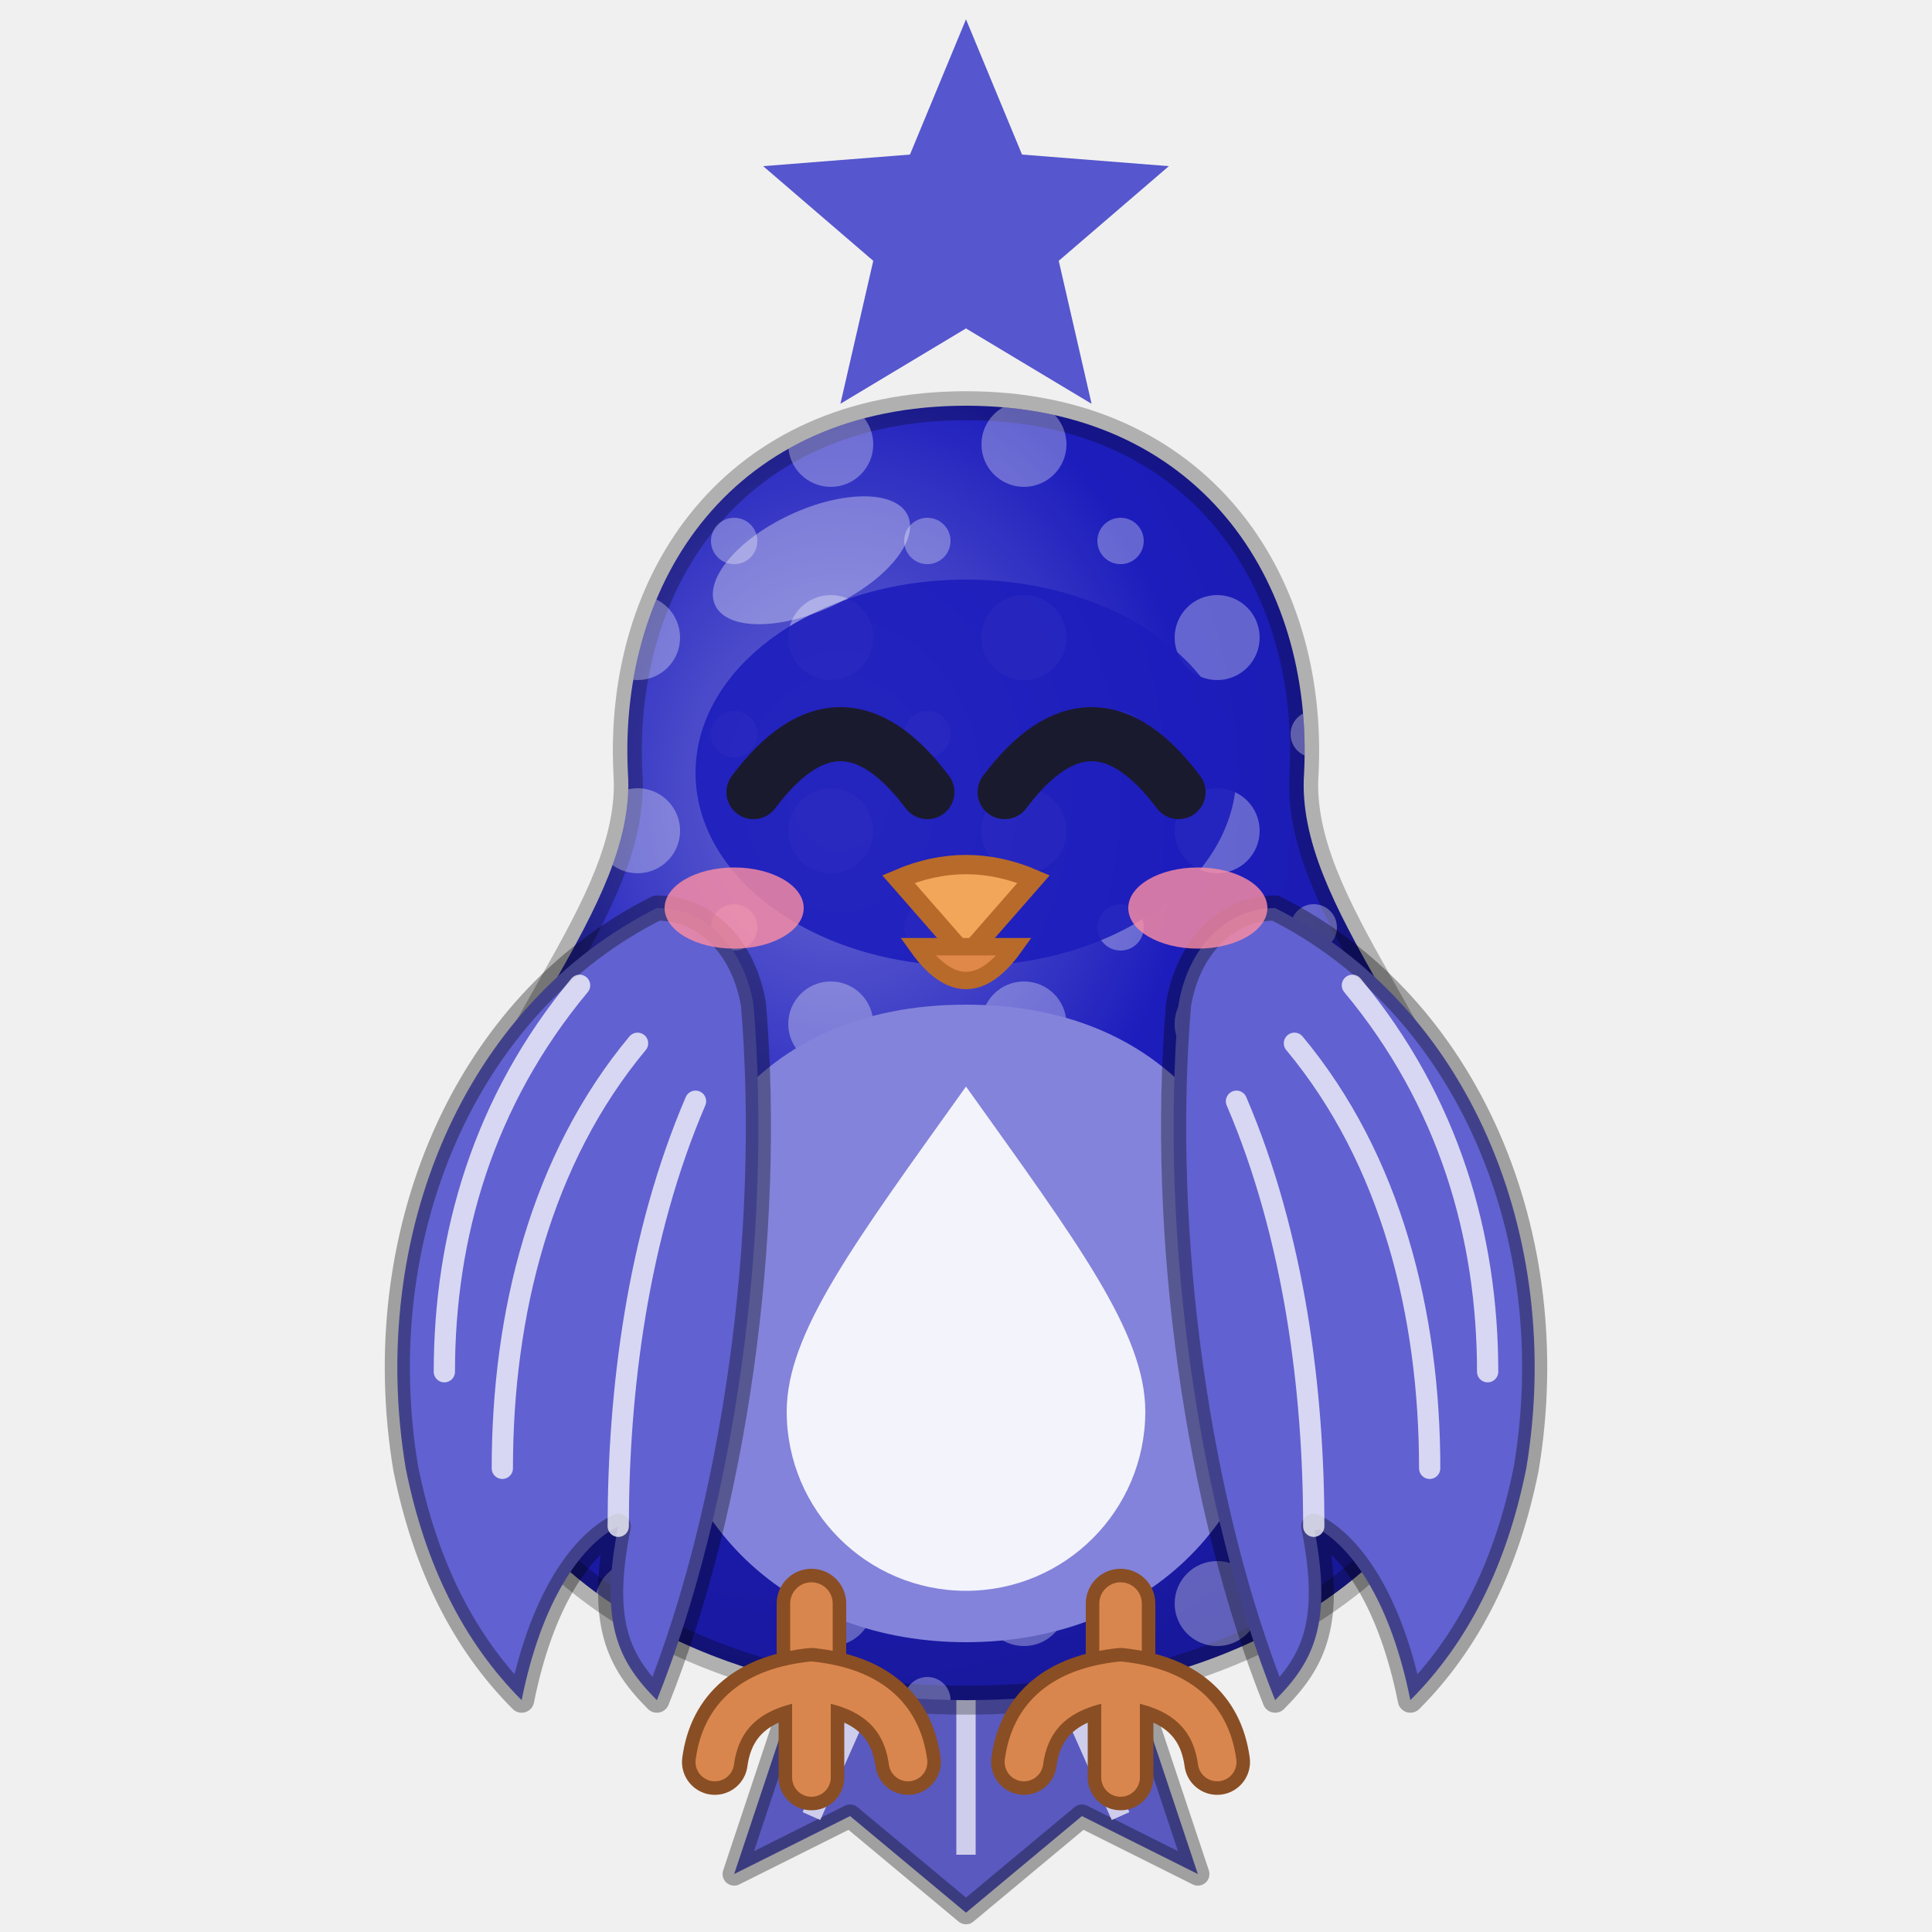
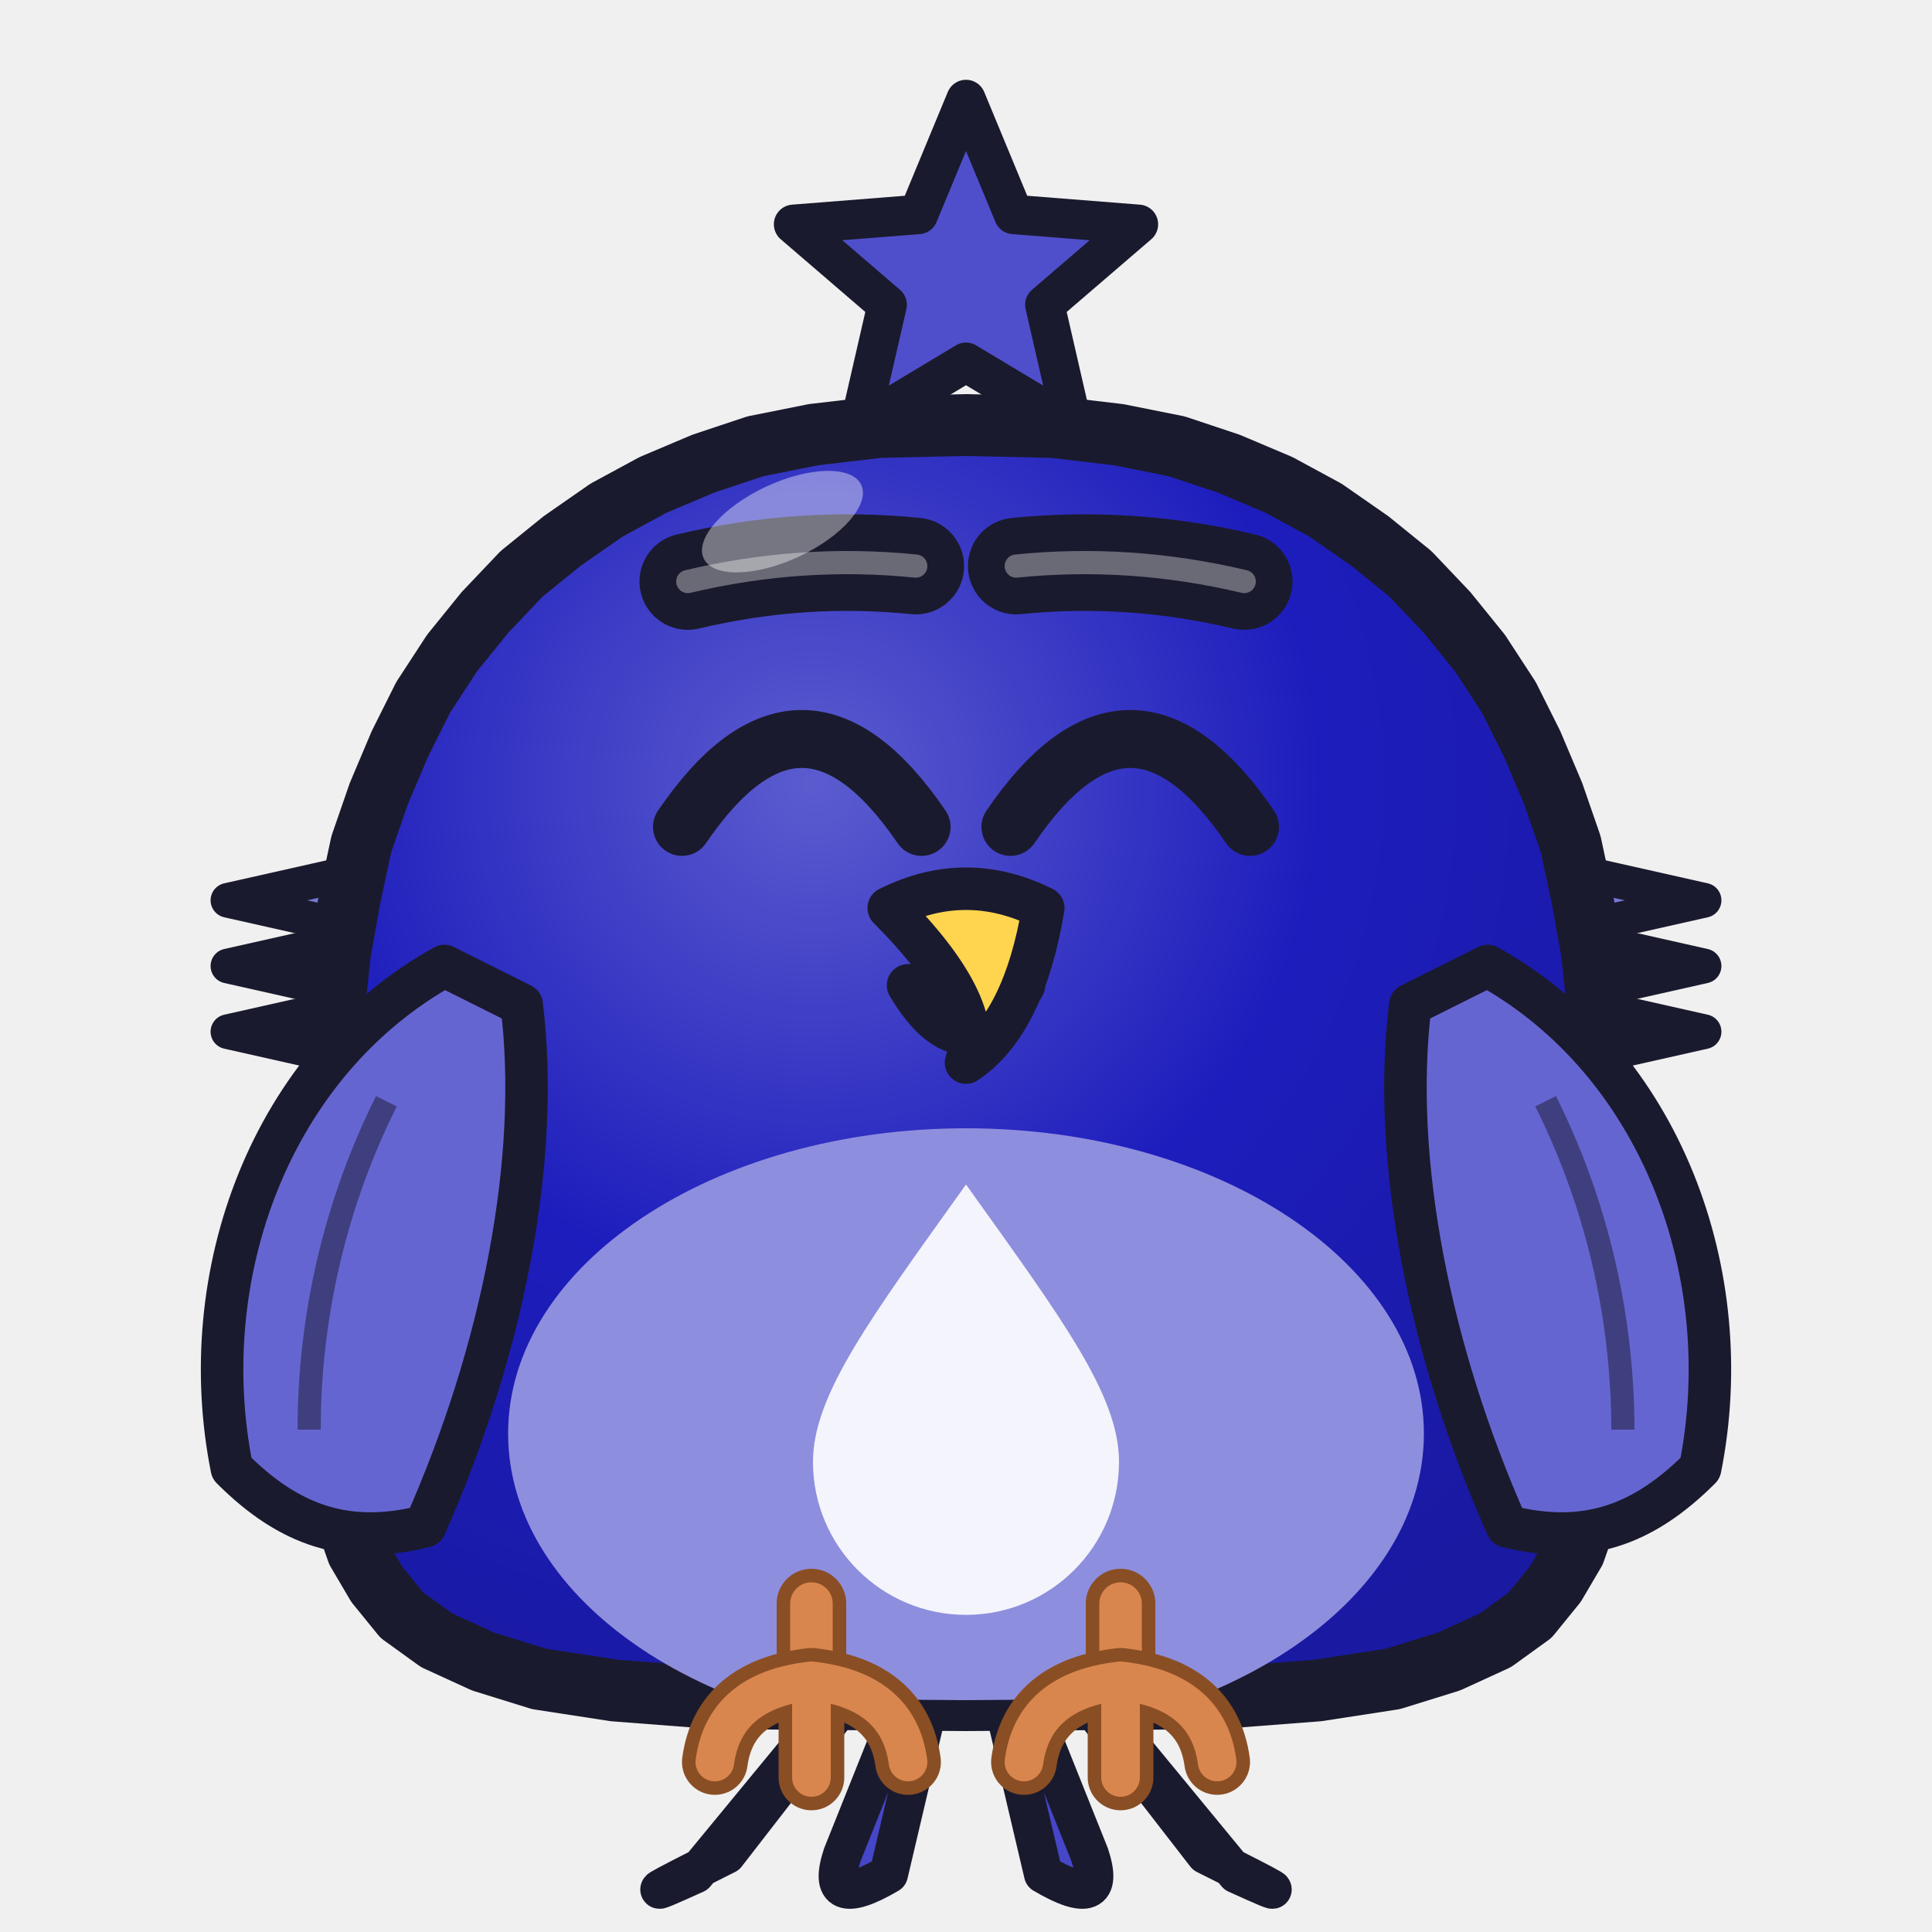
- <svg xmlns="http://www.w3.org/2000/svg" viewBox="0 0 100 100" data-color="indigo" data-expr="happy" data-frame="fold" data-ver="4">
+ <svg xmlns="http://www.w3.org/2000/svg" viewBox="0 0 100 100" data-color="indigo" data-expr="happy" data-frame="fold" data-ver="5" data-character="별밤">
  <defs>
-     <radialGradient id="bindigo" cx="38%" cy="30%" r="75%">
-       <stop offset="0" stop-color="#6C6CD4" />
-       <stop offset=".45" stop-color="#1D1DBD" />
-       <stop offset="1" stop-color="#18189B" />
+     <radialGradient id="gindigo" cx="38%" cy="28%" r="80%">
+       <stop offset="0" stop-color="#5C5CCF" />
+       <stop offset=".5" stop-color="#1D1DBD" />
+       <stop offset="1" stop-color="#1919A1" />
    </radialGradient>
-     <pattern id="ptindigo" width="10" height="10" patternUnits="userSpaceOnUse">
-       <g opacity=".32">
-         <circle cx="3" cy="3" r="2.2" fill="#FFFFFF" />
-         <circle cx="8" cy="8" r="1.2" fill="#FFFFFF" />
-       </g>
-     </pattern>
-     <clipPath id="cbindigo">
-       <path d="M50 21 C62 21 68 30 67.5 40 C67 47 75 54 77 64 C79 78 67 88 50 88 C33 88 21 78 23 64 C25 54 33 47 32.5 40 C32 30 38 21 50 21Z" />
+     <clipPath id="cindigo">
+       <path d="M50 22 54.5 22.1 57.9 22.5 60.9 23.1 63.6 24 66.2 25.1 68.6 26.4 70.9 28 73 29.7 74.9 31.7 76.6 33.8 78.1 36.1 79.3 38.5 80.4 41.1 81.3 43.7 81.9 46.5 82.4 49.3 82.7 52.1 82.9 55 83 57.9 83 60.7 83 63.5 83 66.3 83 68.9 83 71.5 82.9 73.9 82.6 76.2 82.2 78.3 81.5 80.3 80.5 82 79.2 83.6 77.4 84.9 75 86 72.1 86.9 68.2 87.5 63 87.9 50 88 37 87.9 31.8 87.5 27.9 86.9 25 86 22.6 84.9 20.8 83.6 19.5 82 18.5 80.3 17.8 78.3 17.4 76.2 17.1 73.9 17 71.5 17 68.9 17 66.3 17 63.5 17 60.7 17 57.9 17.1 55 17.3 52.1 17.6 49.3 18.1 46.5 18.7 43.7 19.6 41.1 20.7 38.5 21.9 36.1 23.4 33.8 25.1 31.7 27 29.7 29.1 28 31.4 26.4 33.8 25.1 36.4 24 39.1 23.1 42.1 22.5 45.5 22.1Z" />
    </clipPath>
  </defs>
-   <path d="M43 82 L38 97 L44 94 L50 99 L56 94 L62 97 L57 82Z" fill="#5959C0" stroke="#0005" stroke-width="1.2" stroke-linejoin="round" />
-   <path d="M50 86 V96 M46 85 L42 94 M54 85 L58 94" fill="none" stroke="#FFFFFF" stroke-width="1" opacity=".7" />
-   <g class="crest" transform="translate(0 -8)">
-     <polygon points="50.0,9.0 52.9,16.0 60.5,16.6 54.8,21.5 56.5,28.9 50.0,25.0 43.5,28.9 45.2,21.5 39.5,16.6 47.1,16.0" fill="#5656CE" />
+   <path d="M50 80 L36 97 Q31.6 99 37.6 96Z" fill="#4646C9" stroke="#1A1A2E" stroke-width="2" stroke-linejoin="round" />
+   <path d="M50 80 L64 97 Q68.4 99 62.4 96Z" fill="#4646C9" stroke="#1A1A2E" stroke-width="2" stroke-linejoin="round" />
+   <path d="M50 80 L46 97 Q42.6 99 43.6 96Z" fill="#4646C9" stroke="#1A1A2E" stroke-width="2" stroke-linejoin="round" />
+   <path d="M50 80 L54 97 Q57.4 99 56.4 96Z" fill="#4646C9" stroke="#1A1A2E" stroke-width="2" stroke-linejoin="round" />
+   <g transform="translate(50 23) scale(.85)">
+     <polygon points="0.0,-21.0 2.9,-14.0 10.5,-13.4 4.8,-8.5 6.5,-1.1 0.0,-5.0 -6.5,-1.1 -4.8,-8.5 -10.5,-13.4 -2.9,-14.0" fill="#4F4FCC" stroke="#1A1A2E" stroke-width="2.4" stroke-linejoin="round" />
  </g>
-   <path d="M50 21 C62 21 68 30 67.5 40 C67 47 75 54 77 64 C79 78 67 88 50 88 C33 88 21 78 23 64 C25 54 33 47 32.5 40 C32 30 38 21 50 21Z" fill="url(#bindigo)" stroke="#0004" stroke-width="1.5" />
-   <rect x="18" y="18" width="64" height="72" fill="url(#ptindigo)" clip-path="url(#cbindigo)" />
-   <ellipse cx="50" cy="40" rx="14" ry="10" fill="#1D1DBD" opacity=".9" />
-   <path d="M50 52 C61 52 66 60 66 69 C66 79 59 85 50 85 C41 85 34 79 34 69 C34 60 39 52 50 52Z" fill="#8383DB" />
-   <g transform="translate(50 69) scale(.58) translate(-50 -50)">
+   <path d="M19.8 44.8 L11.8 46.6 L19.8 48.4Z" fill="#7777D7" stroke="#1A1A2E" stroke-width="1.8" stroke-linejoin="round" />
+   <path d="M19.8 48.2 L11.8 50 L19.8 51.8Z" fill="#7777D7" stroke="#1A1A2E" stroke-width="1.8" stroke-linejoin="round" />
+   <path d="M19.8 51.6 L11.8 53.4 L19.8 55.2Z" fill="#7777D7" stroke="#1A1A2E" stroke-width="1.8" stroke-linejoin="round" />
+   <path d="M80.2 44.8 L88.2 46.6 L80.2 48.4Z" fill="#7777D7" stroke="#1A1A2E" stroke-width="1.8" stroke-linejoin="round" />
+   <path d="M80.2 48.2 L88.2 50 L80.2 51.8Z" fill="#7777D7" stroke="#1A1A2E" stroke-width="1.8" stroke-linejoin="round" />
+   <path d="M80.2 51.6 L88.2 53.4 L80.2 55.2Z" fill="#7777D7" stroke="#1A1A2E" stroke-width="1.8" stroke-linejoin="round" />
+   <path d="M50 22 54.5 22.1 57.9 22.5 60.9 23.1 63.6 24 66.2 25.1 68.6 26.4 70.9 28 73 29.7 74.9 31.7 76.6 33.8 78.1 36.1 79.3 38.5 80.4 41.1 81.3 43.7 81.9 46.5 82.4 49.3 82.7 52.1 82.9 55 83 57.9 83 60.7 83 63.5 83 66.3 83 68.9 83 71.5 82.9 73.9 82.6 76.2 82.2 78.3 81.5 80.3 80.5 82 79.2 83.6 77.4 84.9 75 86 72.1 86.9 68.2 87.5 63 87.9 50 88 37 87.9 31.8 87.5 27.9 86.9 25 86 22.6 84.9 20.8 83.6 19.5 82 18.5 80.3 17.8 78.3 17.4 76.2 17.1 73.9 17 71.5 17 68.9 17 66.3 17 63.5 17 60.7 17 57.9 17.1 55 17.3 52.1 17.6 49.3 18.1 46.5 18.7 43.7 19.6 41.1 20.7 38.5 21.9 36.1 23.4 33.8 25.1 31.7 27 29.7 29.1 28 31.4 26.4 33.8 25.1 36.4 24 39.1 23.1 42.1 22.5 45.5 22.1Z" fill="url(#gindigo)" stroke="#1A1A2E" stroke-width="3.2" stroke-linejoin="round" />
+   <g clip-path="url(#cindigo)">
+     <ellipse cx="50" cy="74.2" rx="23.7" ry="15.8" fill="#8E8EDE" />
+   </g>
+   <g transform="translate(50 72.2) scale(0.495) translate(-50 -50)">
    <path d="M50 28 C60 42 66 50 66 57 A16 16 0 0 1 34 57 C34 50 40 42 50 28z" fill="#FFFFFF" fill-opacity=".9" />
  </g>
  <g class="wing wing-l">
-     <path class="wing-shape" d="M34 47 C24 52 19 64 21 76 C22 81 24 85 27 88 C28 83 30 80 32 79 C31 84 32 86 34 88 C38 78 40 64 39 52 C38.5 49 36.5 47 34 47Z" fill="#6161D1" stroke="#0005" stroke-width="1.3" stroke-linejoin="round" />
-     <path d="M33 54 C28 60 26 68 26 76 M36 57 C33 64 32 72 32 79 M30 51 C25 57 23 64 23 71" fill="none" stroke="#FFFFFF" stroke-width="1.1" stroke-linecap="round" opacity=".75" />
+     <g transform="translate(-11 0)">
+       <path d="M34 50 C25 55 21 66 23 76 C26 79 29 80 33 79 C37 70 39 60 38 52Z" fill="#6565D2" stroke="#1A1A2E" stroke-width="2.2" stroke-linejoin="round" />
+       <path d="M31 57 C28 63 27 69 27 74" fill="none" stroke="#1A1A2E" stroke-width="1.2" opacity=".5" />
+     </g>
  </g>
  <g class="wing wing-r" transform="translate(100 0) scale(-1 1)">
-     <path class="wing-shape" d="M34 47 C24 52 19 64 21 76 C22 81 24 85 27 88 C28 83 30 80 32 79 C31 84 32 86 34 88 C38 78 40 64 39 52 C38.5 49 36.5 47 34 47Z" fill="#6161D1" stroke="#0005" stroke-width="1.3" stroke-linejoin="round" />
-     <path d="M33 54 C28 60 26 68 26 76 M36 57 C33 64 32 72 32 79 M30 51 C25 57 23 64 23 71" fill="none" stroke="#FFFFFF" stroke-width="1.1" stroke-linecap="round" opacity=".75" />
+     <g transform="translate(-11 0)">
+       <path d="M34 50 C25 55 21 66 23 76 C26 79 29 80 33 79 C37 70 39 60 38 52Z" fill="#6565D2" stroke="#1A1A2E" stroke-width="2.2" stroke-linejoin="round" />
+       <path d="M31 57 C28 63 27 69 27 74" fill="none" stroke="#1A1A2E" stroke-width="1.2" opacity=".5" />
+     </g>
  </g>
  <path d="M42 83 V87" stroke="#8A4E24" stroke-width="3.6" stroke-linecap="round" />
  <path d="M42 83 V87" stroke="#D9864E" stroke-width="2.2" stroke-linecap="round" />
  <g fill="none" stroke-linecap="round">
    <path d="M42 87 q-4.5 .5 -5 4.2 M42 87 q0 2.5 0 5 M42 87 q4.5 .5 5 4.2" stroke="#8A4E24" stroke-width="3.4" />
    <path d="M42 87 q-4.5 .5 -5 4.2 M42 87 q0 2.5 0 5 M42 87 q4.5 .5 5 4.2" stroke="#D9864E" stroke-width="2" />
  </g>
  <path d="M58 83 V87" stroke="#8A4E24" stroke-width="3.6" stroke-linecap="round" />
  <path d="M58 83 V87" stroke="#D9864E" stroke-width="2.2" stroke-linecap="round" />
  <g fill="none" stroke-linecap="round">
    <path d="M58 87 q-4.5 .5 -5 4.2 M58 87 q0 2.5 0 5 M58 87 q4.5 .5 5 4.2" stroke="#8A4E24" stroke-width="3.4" />
    <path d="M58 87 q-4.5 .5 -5 4.2 M58 87 q0 2.5 0 5 M58 87 q4.5 .5 5 4.2" stroke="#D9864E" stroke-width="2" />
  </g>
-   <path d="M39 41 q4.5 -6 9 0 M52 41 q4.5 -6 9 0" fill="none" stroke="#1A1A2E" stroke-width="2.8" stroke-linecap="round" />
-   <path d="M46.5 45.5 Q50 44 53.5 45.5 L50 49.5Z" fill="#F2A65A" stroke="#B86A2A" stroke-width="1" />
-   <path d="M47.5 49 Q50 52.5 52.5 49Z" fill="#E0874A" stroke="#B86A2A" stroke-width=".9" />
-   <ellipse cx="38" cy="47" rx="3.6" ry="2.1" fill="#FF8FA3" opacity="0.8" />
-   <ellipse cx="62" cy="47" rx="3.6" ry="2.1" fill="#FF8FA3" opacity="0.8" />
-   <ellipse cx="42" cy="29" rx="5.5" ry="2.6" fill="#fff" opacity=".35" transform="rotate(-25 42 29)" />
+   <path d="M35.6 30.1 Q41.5 28.7 47.4 29.3" fill="none" stroke="#1A1A2E" stroke-width="5" stroke-linecap="round" />
+   <path d="M35.6 30.1 Q41.5 28.7 47.4 29.3" fill="none" stroke="#fff" stroke-opacity=".35" stroke-width="1.2" stroke-linecap="round" />
+   <path d="M64.4 30.1 Q58.5 28.7 52.6 29.3" fill="none" stroke="#1A1A2E" stroke-width="5" stroke-linecap="round" />
+   <path d="M64.4 30.1 Q58.5 28.7 52.6 29.3" fill="none" stroke="#fff" stroke-opacity=".35" stroke-width="1.2" stroke-linecap="round" />
+   <path d="M35.3 42.8 Q41.5 33.7 47.7 42.8" fill="none" stroke="#1A1A2E" stroke-width="3" stroke-linecap="round" />
+   <path d="M52.3 42.8 Q58.5 33.7 64.7 42.8" fill="none" stroke="#1A1A2E" stroke-width="3" stroke-linecap="round" />
+   <path d="M47 51.0 Q50 56.0 53 51.0Z" fill="#C2185B" stroke="#1A1A2E" stroke-width="2.2" stroke-linejoin="round" />
+   <path d="M46 47.0 Q50 45.0 54 47.0 Q53 53.0 50 55.0 Q51 52.0 46 47.0Z" fill="#FFD54F" stroke="#1A1A2E" stroke-width="2.2" stroke-linejoin="round" />
+   <path d="M46 47.0 Q50 45.0 54 47.0 Q53 53.0 50 55.0 Q51 52.0 46 47.0Z" fill="none" stroke="#fff" stroke-opacity=".0" />
+   <ellipse cx="40.5" cy="27" rx="4.5" ry="2" fill="#fff" opacity=".4" transform="rotate(-25 40.5 27)" />
</svg>
